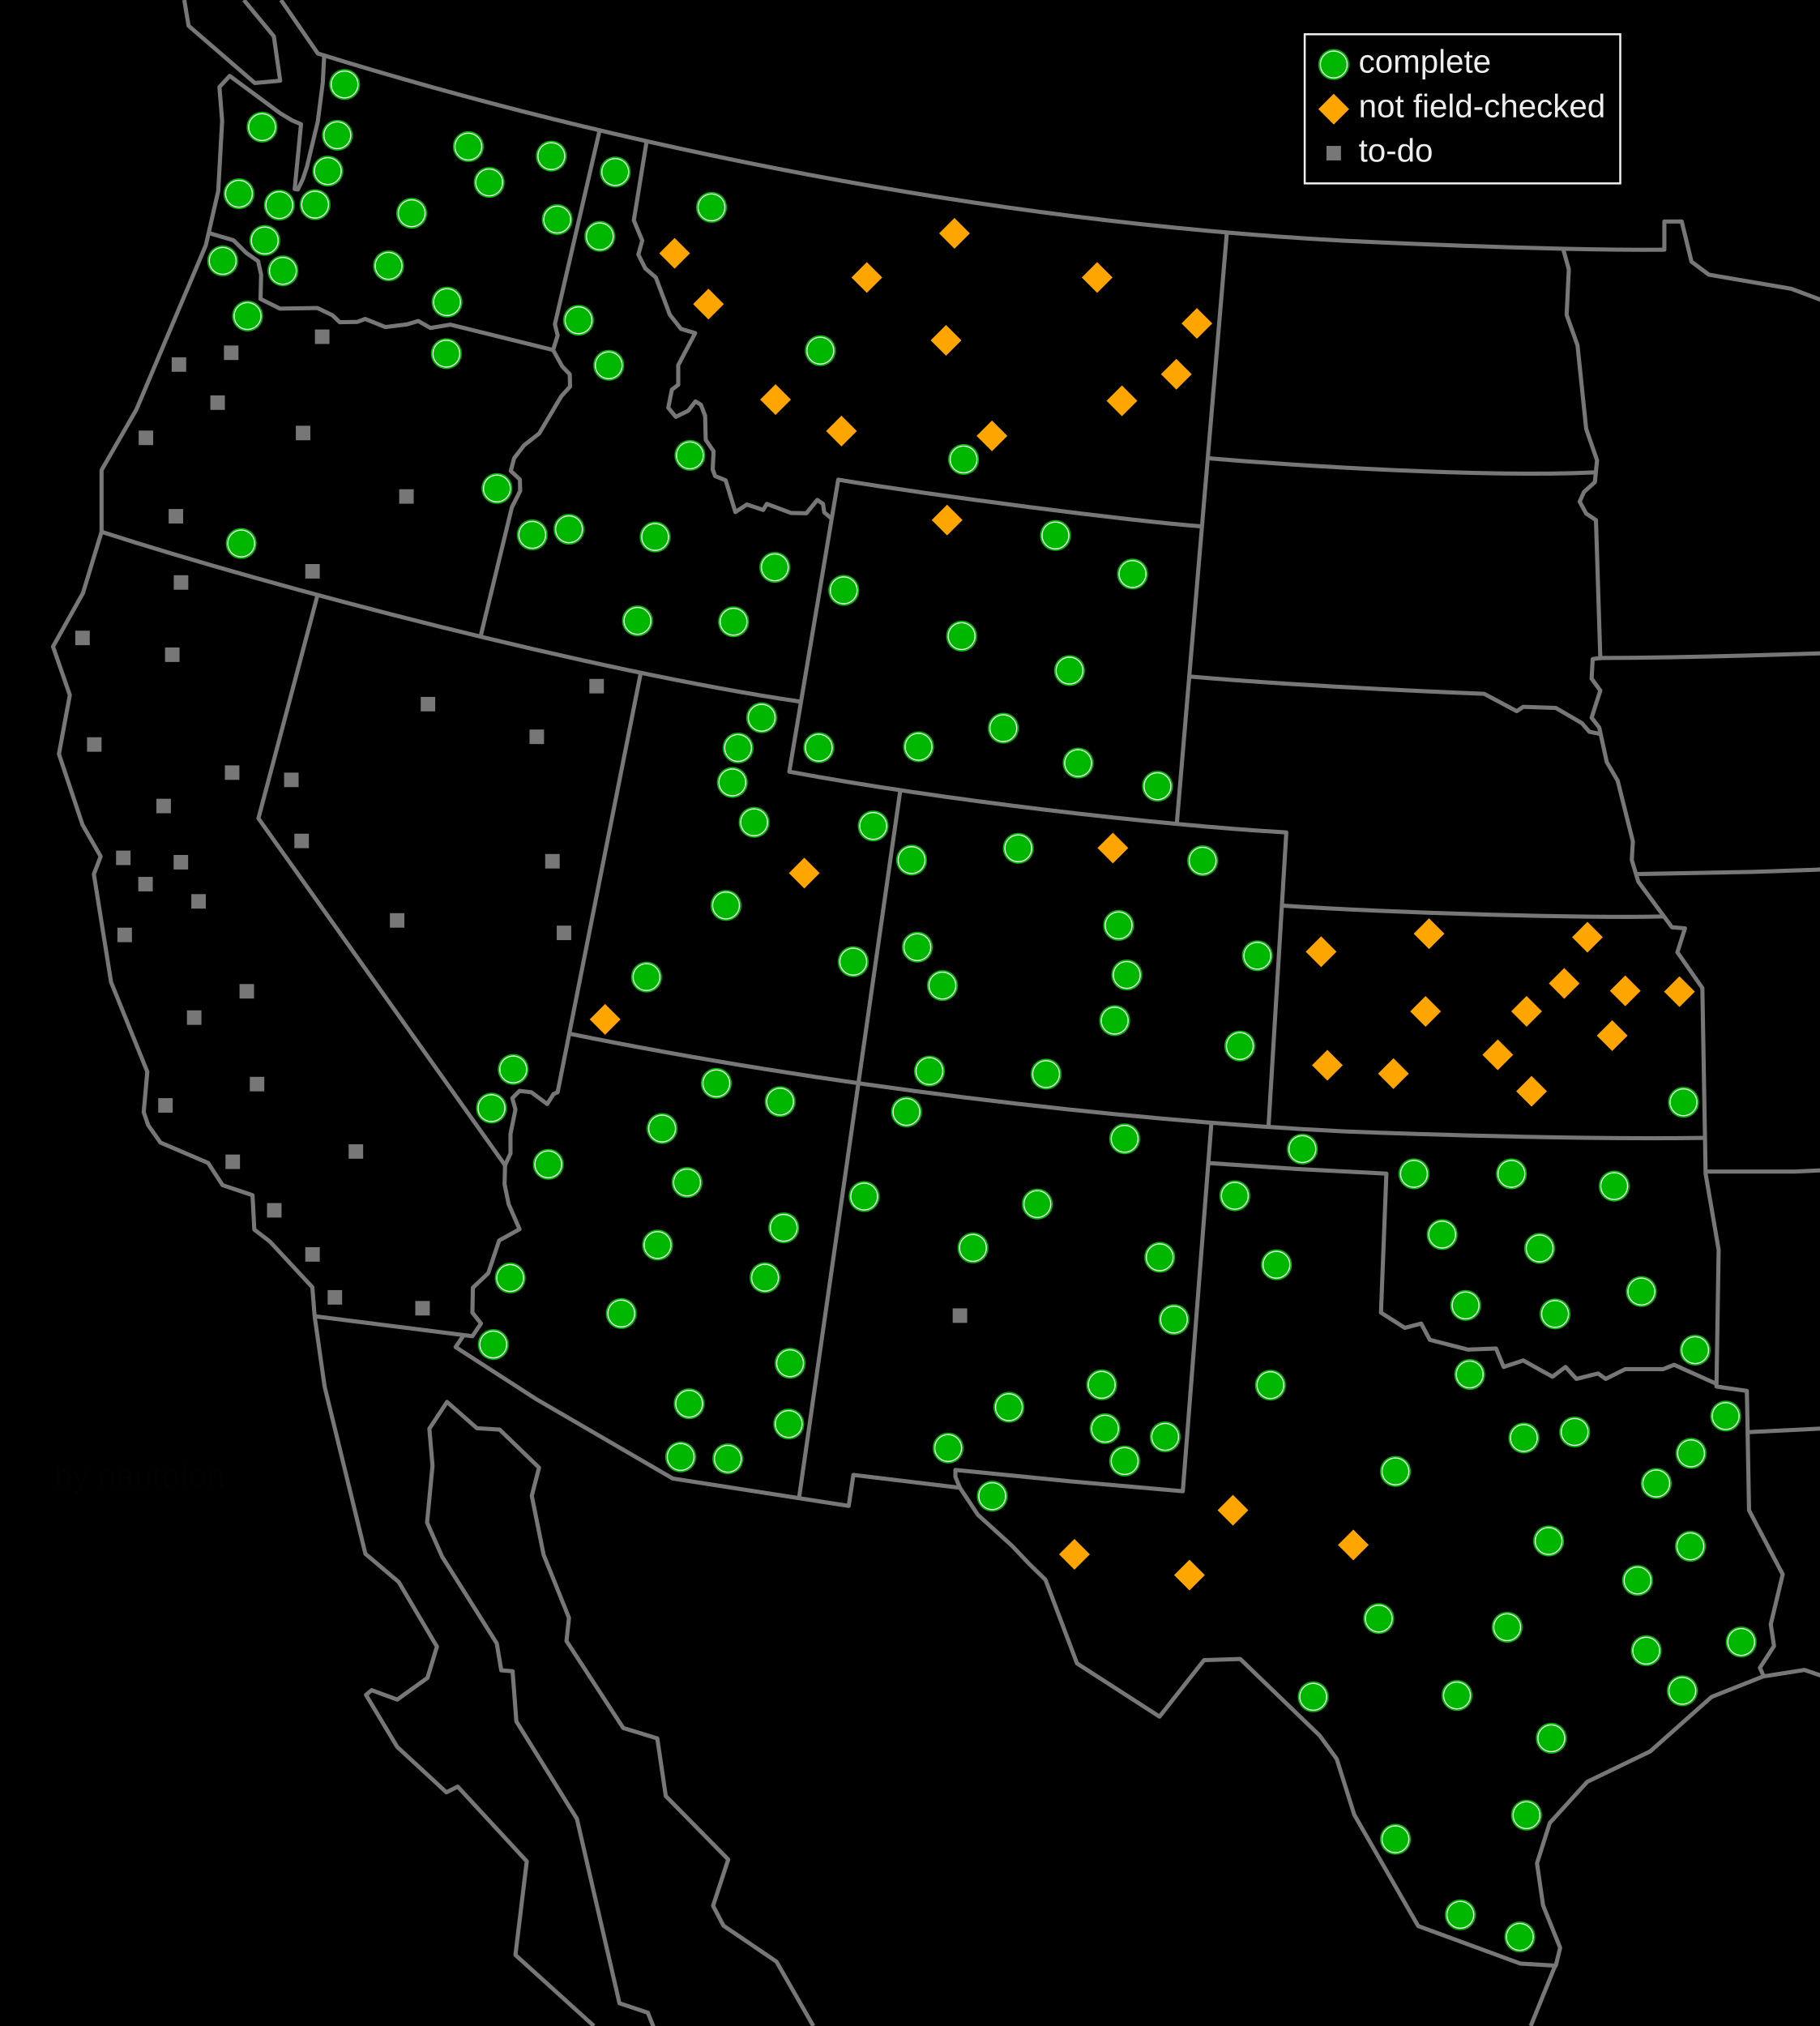
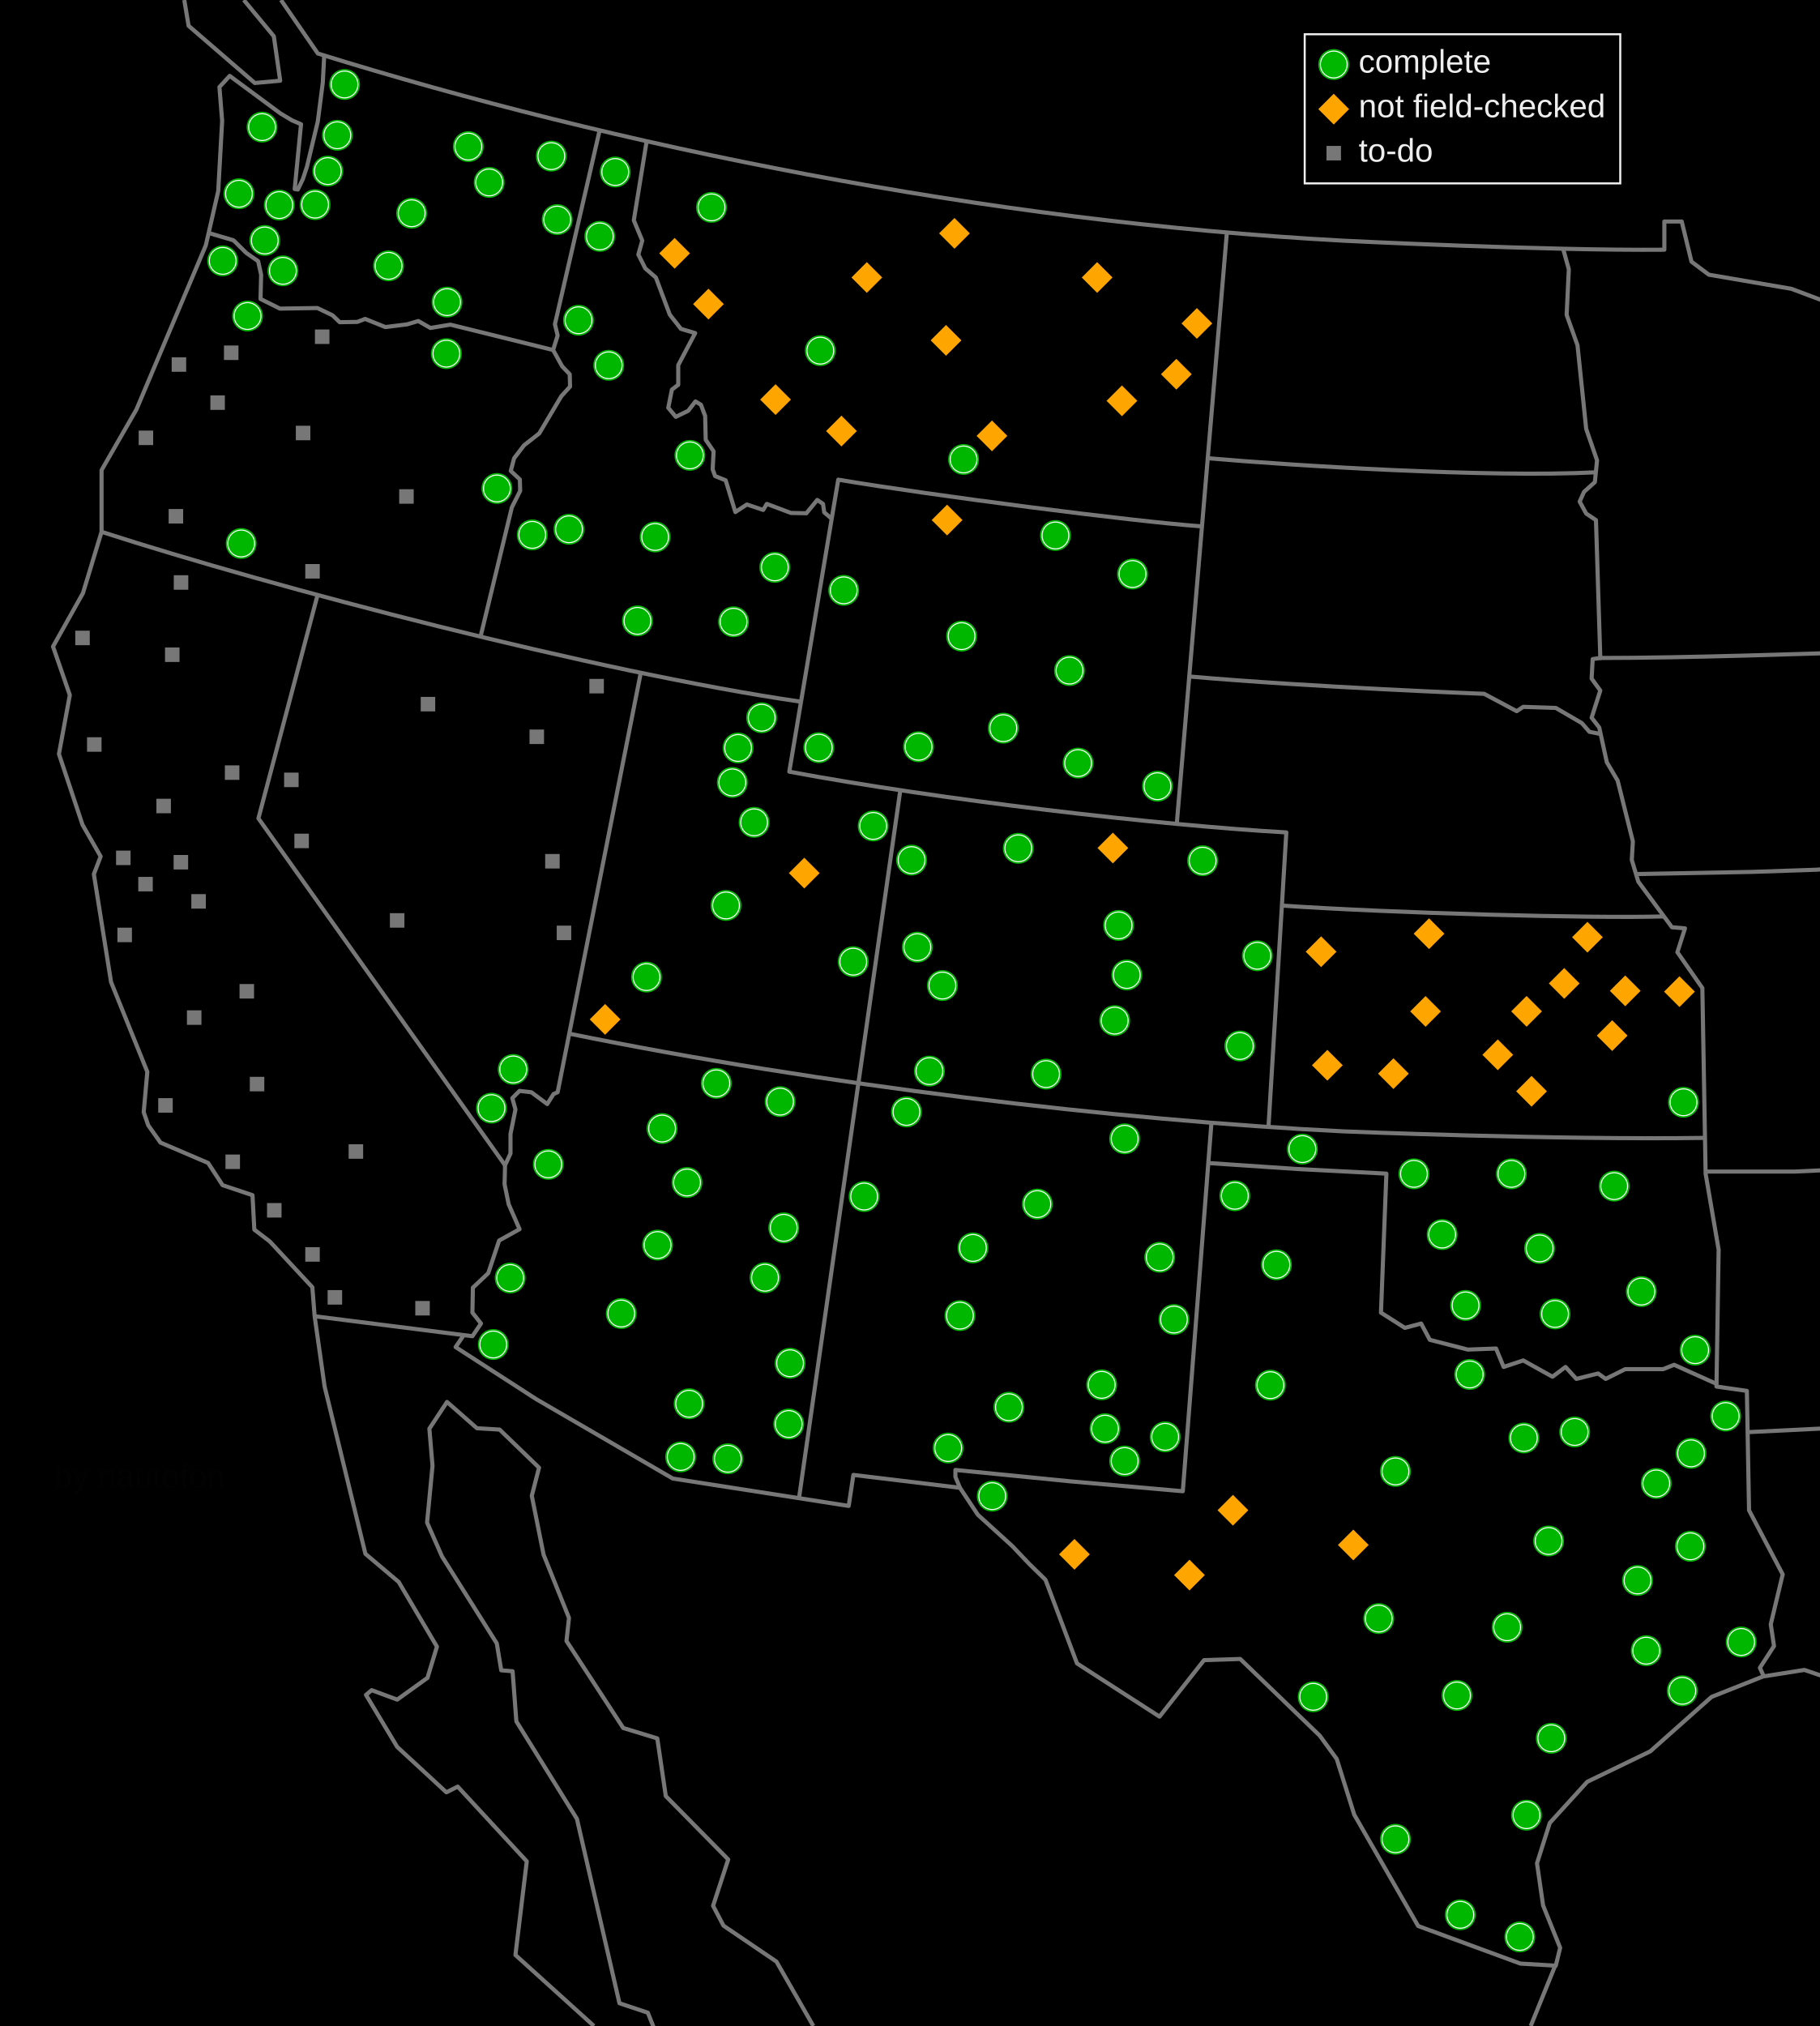
<svg xmlns="http://www.w3.org/2000/svg" xmlns:xlink="http://www.w3.org/1999/xlink" version="1.1" x="0px" y="0px" width="501.68px" height="558.55px" viewBox="0 0 501.68 558.55" xml:space="preserve">
  <symbol id="all" viewBox="-4.25 -4.25 8.5 8.5">
    <path style="fill:#00B700;" d="M4.25,0c0-2.35-1.9-4.25-4.25-4.25c-2.35,0-4.25,1.9-4.25,4.25S-2.35,4.25,0,4.25C2.35,4.25,4.25,2.35,4.25,0z" />
    <path style="fill:none;stroke:#FFFFFF;stroke-width:0.283;stroke-miterlimit:10;" d="M3.69,0c0-2.04-1.65-3.69-3.69-3.69S-3.68-2.04-3.68,0S-2.04,3.69,0,3.69S3.69,2.04,3.69,0z" />
  </symbol>
  <symbol id="cleanup" viewBox="-4.25 -4.25 8.5 8.5">
    <rect x="-3" y="-3" width="6" height="6" transform="rotate(45)" style="fill:orange" />
  </symbol>
  <symbol id="open" viewBox="-4.25 -4.25 8.5 8.5">
    <rect x="-2" y="-2" width="4" height="4" style="fill:#777" />
  </symbol>
  <symbol id="TODO" viewBox="-4.25 -4.25 8.5 8.5">
    <rect x="-2" y="-2" width="4" height="4" style="fill:red" />
  </symbol>
  <g id="map">
    <rect width="597.74" height="558.55" />
    <text id="made_by_nautofon" transform="matrix(1 0 0 1 15.00 410.00)" style="font-family:'ArialMT','Arial',sans-serif;fill:#020202;font-size:9px;">by nautofon</text>
    <path style="fill:none;stroke:#777777;stroke-width:1.134;stroke-linejoin:round;stroke-miterlimit:10;" d="M77.47,0l10.16,14.75c81.55,25.39,184,46.31,282.83,51.61 0 0 55.799 2.787 88.427 2.487v-7.783h4.789l2.694 11.076 4.789 3.592 22.75 3.891 14.368 5.388 10.178-2.993 17.362 4.49-13.47 7.184-18.858 18.559 0.299 2.395" />
    <line style="fill:none;stroke:#777777;stroke-width:1.134;stroke-linejoin:round;stroke-miterlimit:10;" x1="338.27" y1="64.1" x2="324.45" y2="227.16" />
    <polyline style="fill:none;stroke:#777777;stroke-width:1.134;stroke-linejoin:round;stroke-miterlimit:10;" points="87.56,164.04 71.25,225.62 139.25,321.25" />
    <polyline style="fill:none;stroke:#777777;stroke-width:1.134;stroke-linejoin:round;stroke-miterlimit:10;" points="176.67,185.49 153.75,301.12 152.62,301.62 150.88,304.38 146.5,301.12 143.25,300.75 141.25,302.75 142.12,305.88 140.75,312.62 140.75,318 139.25,321.25 139.12,326.5 140.25,332 143.25,338.88 137.62,342 134.62,351 130.38,355 130.25,361.88 132.62,364.88 130.25,368.38 86.75,362.88" />
    <polyline style="fill:none;stroke:#777777;stroke-width:1.134;stroke-linejoin:round;stroke-miterlimit:10;" points="50.81,0 52,7.12 70.25,22.88 77.25,22.25 75.5,10 67.22,0" />
    <path style="fill:none;stroke:#777777;stroke-width:1.134;stroke-linejoin:round;stroke-miterlimit:10;" d="m89.39 15.3-0.39 7.45-1.38 10.75-3 12.5-1.12 3.38-1.38 2.87-0.87-0.13 1.75-17.87-2.5-1.08-3.21-1.92-13.96-10.33-2.83 3.08 0.75 9.33-1.08 19.34-3.42 14.95-19.13 45.26-9.62 16.74v17l-5.12 16.88-8.26 14.75 4.63 13.37-3 16.26 6.5 19.5 5 8.74-1.87 4.88 4.74 29.75 10 24.75-1 11.12 1.26 3.63 3.37 4.75 13.13 5.62 4 6.13 8.24 2.75 0.5 9.5 4.26 3.25 11.74 12.63 0.63 8 2.75 19.37 11.25 46.13 9.177 7.754 10.54 17.833-2.607 8.605-8.344 5.997-7.04-2.607-1.565 1.304 8.605 14.341 13.559 12.516 3.129-1.565 19.035 20.599-3.129 25.814 21.642 19.574" />
    <path style="fill:none;stroke:#777777;stroke-width:1.134;stroke-linejoin:round;stroke-miterlimit:10;" d="m180.18 558.79-1.565-3.911-7.822-2.607-11.734-50.846-16.688-26.857-1.043-13.82-3.129-0.261-1.228-7.413-15.09-23.953-4.13-9.37 1.5-15.63-0.87-10.24 4.87-7.38 8.25 7.25 6.25 0.37 10.87 10.5-2 7.76 3.26 16.24 6.997 17.413-0.687 6.37 15.645 23.989 9.387 2.868 2.347 15.906 17.21 17.47-4.172 12.777 2.868 5.476 14.602 9.909 10.169 17.749" />
    <path style="fill:none;stroke:#777777;stroke-width:1.134;stroke-linejoin:round;stroke-miterlimit:10;" d="m127.87 368.07-2.25 3.31 22.26 14.37 37.62 21.87 48.5 7.55 1.29-8.55 29.38 3.55 4.95 7.45 9.5 8.63 4.68 4.93 4.464 4.358 8.681 23.049 22.75 14.668 12.273-15.566 9.989-0.323 21.93 21.149 4.666 6.405 4.83 15.362 17.624 30.7 28.183 10.36 9.765 0.577 1.202-4.926-4.701-11.674-1.683-11.626 3.523-11.123 10.338-11.353 17.362-8.382 16.902-15.012 14.229-5.642 11.375-1.796 13.171 4.49 14.967-3.592 14.368 10.477 12.872-0.299 6.585-4.191 6.885 2.395 2.694-2.993-3.891-3.592-0.299-8.082-2.993-5.388 6.885-4.191 13.47-2.395 15.53 0.898" />
    <line style="fill:none;stroke:#777777;stroke-width:1.134;stroke-linejoin:round;stroke-miterlimit:10;" x1="248.23" y1="217.87" x2="220.3" y2="413.04" />
    <path style="fill:none;stroke:#777777;stroke-width:1.134;stroke-linejoin:round;stroke-miterlimit:10;" d="M28,146.62c47.23,15.27,136.03,38.56,192.86,46.85" />
    <path style="fill:none;stroke:#777777;stroke-width:1.134;stroke-linejoin:round;stroke-miterlimit:10;" d="M156.95 284.97c69.54 14.18 151.01 23.87 213.51 26.94 0 0 58.194 2.396 99.503 1.797" />
    <path style="fill:none;stroke:#777777;stroke-width:1.134;stroke-linejoin:round;stroke-miterlimit:10;" d="M331.36,145.12c-18.79-1.34-74.68-8.56-100.24-12.88l-13.5,80.5c41,7.71,102.37,14.82,137.04,16.75l-4.92,81.2" />
    <polyline style="fill:none;stroke:#777777;stroke-width:1.134;stroke-linejoin:round;stroke-miterlimit:10;" points="334.01,309.54 326.12,411.12 295.42,408.42 263.42,405.25 263.42,407.17 264.67,410.17" />
    <path style="fill:none;stroke:#777777;stroke-width:1.134;stroke-linejoin:round;stroke-miterlimit:10;" d="m333.16 320.64 24.461 1.643 24.63 1.276-1.497 38.332 6.585 4.191 4.49-1.197 2.395 4.49 10.477 2.694 7.783-0.299 2.095 5.089 5.388-1.796 8.082 4.49 3.592-2.694 2.993 3.293 5.987-1.497 2.095 1.497 5.388-2.694h10.477l2.993-1.197 11.974 5.388" />
    <path style="fill:none;stroke:#777777;stroke-width:1.134;stroke-linejoin:round;stroke-miterlimit:10;" d="m353.22 249.65c31.131 2.095 85.611 3.592 105.67 2.993" />
    <path style="fill:none;stroke:#777777;stroke-width:1.134;stroke-linejoin:round;stroke-miterlimit:10;" d="m327.78 186.49c34.125 2.993 81.42 4.789 81.42 4.789l8.98 4.789 1.796-1.197 8.98 0.299 7.184 4.191 2.095 2.395 2.993 0.599" />
    <path style="fill:none;stroke:#777777;stroke-width:1.134;stroke-linejoin:round;stroke-miterlimit:10;" d="m332.87 126.32c24.246 2.095 77.529 5.388 107.16 3.891" />
    <polyline style="fill:none;stroke:#777777;stroke-width:1.134;stroke-linejoin:round;stroke-miterlimit:10;" points="165.33,35.93 153,89.38 153.75,92.5 152.5,96.5 155,101 157.08,103.17 157.17,106.58 154.75,109.25 148.67,119.5 144.5,122.75 141.75,126.33 140.83,129.83 143.33,132.17 143.42,135.33 141.12,139.88 132.49,175.53" />
    <polyline style="fill:none;stroke:#777777;stroke-width:1.134;stroke-linejoin:round;stroke-miterlimit:10;" points="178.29,38.93 174.75,60.75 177.08,66.33 176,70.17 177.92,74 180.83,76.5 184.67,86.75 187.75,90.67 191.67,91.83 187,100.67 187,106.08 185.25,107.42 184.25,112.42 186.33,114.92 189.75,113.25 191.75,110.67 193.25,111.58 194.42,114.67 194.58,121.25 196.75,124.42 196.5,129.42 197.17,131.25 200.08,132.42 202.75,141.17 205.92,139.08 210.42,140.58 211.42,138.92 218.08,141.42 222.33,141.5 225.33,137.83 226.92,138.92 227.25,141.25 229.32,143.01" />
    <polyline style="fill:none;stroke:#777777;stroke-width:1.134;stroke-linejoin:round;stroke-miterlimit:10;" points="57.53,64.23 64.38,66.25 67.92,69.75 71.17,72 72,75.75 71.83,82.42 77.17,85.08 87.5,84.92 91.67,86.92 93.67,88.83 98.5,88.75 100.67,87.92 106.25,90.17 112.25,89.42 115.33,88.5 118.67,90.42 124.17,89.5 152.5,96.5" />
    <path style="fill:none;stroke:#777777;stroke-width:1.134;stroke-linejoin:round;stroke-miterlimit:10;" d="m431.05 68.847 1.497 5.388-0.599 12.572 2.993 8.382 2.395 23.049 2.993 8.681-0.599 5.987-2.993 2.694-1.197 2.694 1.796 3.293 2.694 1.796 1.197 38.016-2.095 0.299-0.299 5.388 2.395 3.293-2.395 7.484 2.095 2.694 2.095 9.579 2.993 5.089 4.191 16.763-0.299 5.089 1.796 5.987 9.28 12.572 3.592 0.299-2.095 6.585 6.885 9.878 0.898 51.187 3.592 20.954-0.599 37.717 8.382 1.197 0.599 32.927 9.28 17.661-3.293 13.77 0.898 5.987-3.891 5.987 1.197 2.694" />
    <path style="fill:none;stroke:#777777;stroke-width:1.134;stroke-linejoin:round;stroke-miterlimit:10;" d="m440.93 181.4c24.246 0 58.371-1.197 76.93-1.796" />
    <path style="fill:none;stroke:#777777;stroke-width:1.134;stroke-linejoin:round;stroke-miterlimit:10;" d="m451.1 240.97 32.029-0.599 17.661-0.599 12.273-0.898 5.089 4.789" />
    <path style="fill:none;stroke:#777777;stroke-width:1.134;stroke-linejoin:round;stroke-miterlimit:10;" d="m470.56 322.99h24.246l32.329-1.497 17.062 0.299 1.796 2.694-4.789 5.987 10.776-0.299" />
    <path style="fill:none;stroke:#777777;stroke-width:1.134;stroke-linejoin:round;stroke-miterlimit:10;" d="m481.94 394.83 48.792-2.395" />
    <path style="fill:none;stroke:#777777;stroke-width:1.134;stroke-linejoin:round;stroke-miterlimit:10;" d="m428.87 541.7-6.822 16.841" />
  </g>
  <g id="legend" transform="translate(55)">
    <rect x="304.73" y="9.44" style="stroke:#EEEEEE;stroke-width:0.567;stroke-miterlimit:10;" width="87" height="41.12" />
    <text transform="matrix(1 0 0 1 319.5923 44.5608)" style="fill:#EEEEEE; font-family:'ArialMT','Arial',sans-serif; font-size:9px;">to-do</text>
    <use xlink:href="#open" width="8.5" height="8.5" id="legend-unkown_1_" x="-4.25" y="-4.25" transform="matrix(1 0 0 -1 312.729 42.2266)" style="overflow:visible;" />
    <text transform="matrix(1 0 0 1 319.5923 32.3207)" style="fill:#EEEEEE; font-family:'ArialMT','Arial',sans-serif; font-size:9px;">not field-checked</text>
    <use xlink:href="#cleanup" width="8.5" height="8.5" id="legend-some_1_" x="-4.25" y="-4.25" transform="matrix(1 0 0 -1 312.729 30.0874)" style="overflow:visible;" />
    <text transform="matrix(1 0 0 1 319.5933 20.0199)" style="fill:#EEEEEE; font-family:'ArialMT','Arial',sans-serif; font-size:9px;">complete</text>
    <use xlink:href="#all" width="8.5" height="8.5" id="legend-all_1_" x="-4.25" y="-4.25" transform="matrix(1 0 0 -1 312.729 17.7852)" style="overflow:visible;" />
  </g>
  <g id="data">
    <g id="AZ">
      <use xlink:href="#all" width="8.5" height="8.5" id="camp_verde" x="-4.25" y="-4.25" transform="matrix(1 0 0 -1 181.292 343.25)" style="overflow:visible;" />
      <use xlink:href="#all" width="8.5" height="8.5" id="clifton" x="-4.25" y="-4.25" transform="matrix(1 0 0 -1 217.8335 375.834)" style="overflow:visible;" />
      <use xlink:href="#all" width="8.5" height="8.5" id="ehrenberg" x="-4.25" y="-4.25" transform="matrix(1 0 0 -1 140.6665 352.334)" style="overflow:visible;" />
      <use xlink:href="#all" width="8.5" height="8.5" id="flagstaff" x="-4.25" y="-4.25" transform="matrix(1 0 0 -1 189.417 326)" style="overflow:visible;" />
      <use xlink:href="#all" width="8.5" height="8.5" id="g_canyon_vlg" x="-4.25" y="-4.25" transform="matrix(1 0 0 -1 182.542 311.125)" style="overflow:visible;" />
      <use xlink:href="#all" width="8.5" height="8.5" id="holbrook" x="-4.25" y="-4.25" transform="matrix(1 0 0 -1 216.084 338.5)" style="overflow:visible;" />
      <use xlink:href="#all" width="8.5" height="8.5" id="kayenta" x="-4.25" y="-4.25" transform="matrix(1 0 0 -1 215.0835 303.708)" style="overflow:visible;" />
      <use xlink:href="#all" width="8.5" height="8.5" id="kingman" x="-4.25" y="-4.25" transform="matrix(1 0 0 -1 151.167 321)" style="overflow:visible;" />
      <use xlink:href="#all" width="8.5" height="8.5" id="nogales" x="-4.25" y="-4.25" transform="matrix(1 0 0 -1 187.6665 401.667)" style="overflow:visible;" />
      <use xlink:href="#all" width="8.5" height="8.5" id="page" x="-4.25" y="-4.25" transform="matrix(1 0 0 -1 197.5005 298.667)" style="overflow:visible;" />
      <use xlink:href="#all" width="8.5" height="8.5" id="phoenix" x="-4.25" y="-4.25" transform="matrix(1 0 0 -1 171.292 362.125)" style="overflow:visible;" />
      <use xlink:href="#all" width="8.5" height="8.5" id="san_simon" x="-4.25" y="-4.25" transform="matrix(1 0 0 -1 217.4585 392.583)" style="overflow:visible;" />
      <use xlink:href="#all" width="8.5" height="8.5" id="show_low" x="-4.25" y="-4.25" transform="matrix(1 0 0 -1 210.917 352.25)" style="overflow:visible;" />
      <use xlink:href="#all" width="8.5" height="8.5" id="sierra_vista" x="-4.25" y="-4.25" transform="matrix(1 0 0 -1 200.6665 402.167)" style="overflow:visible;" />
      <use xlink:href="#all" width="8.5" height="8.5" id="tucson" x="-4.25" y="-4.25" transform="matrix(1 0 0 -1 190 387)" style="overflow:visible;" />
      <use xlink:href="#all" width="8.5" height="8.5" id="yuma" x="-4.25" y="-4.25" transform="matrix(1 0 0 -1 136 370.667)" style="overflow:visible;" />
    </g>
    <g id="CA">
      <use xlink:href="#open" width="8.5" height="8.5" id="bakersfield" x="-4.25" y="-4.25" transform="matrix(1 0 0 -1 70.875 298.874)" style="overflow:visible;" />
      <use xlink:href="#open" width="8.5" height="8.5" id="barstow" x="-4.25" y="-4.25" transform="matrix(1 0 0 -1 98.125 317.458)" style="overflow:visible;" />
      <use xlink:href="#open" width="8.5" height="8.5" id="carlsbad" x="-4.25" y="-4.25" transform="matrix(1 0 0 -1 86.1655 345.834)" style="overflow:visible;" />
      <use xlink:href="#open" width="8.5" height="8.5" id="el_centro" x="-4.25" y="-4.25" transform="matrix(1 0 0 -1 116.499 360.668)" style="overflow:visible;" />
      <use xlink:href="#open" width="8.5" height="8.5" id="eureka" x="-4.25" y="-4.25" transform="matrix(1 0 0 -1 22.7495 175.875)" style="overflow:visible;" />
      <use xlink:href="#open" width="8.5" height="8.5" id="fresno" x="-4.25" y="-4.25" transform="matrix(1 0 0 -1 68.042 273.2905)" style="overflow:visible;" />
      <use xlink:href="#open" width="8.5" height="8.5" id="hilt" x="-4.25" y="-4.25" transform="matrix(1 0 0 -1 49.9165 160.5835)" style="overflow:visible;" />
      <use xlink:href="#open" width="8.5" height="8.5" id="huron" x="-4.25" y="-4.25" transform="matrix(1 0 0 -1 53.542 280.5405)" style="overflow:visible;" />
      <use xlink:href="#open" width="8.5" height="8.5" id="los_angeles" x="-4.25" y="-4.25" transform="matrix(1 0 0 -1 75.6235 333.668)" style="overflow:visible;" />
      <use xlink:href="#open" width="8.5" height="8.5" id="oakdale" x="-4.25" y="-4.25" transform="matrix(1 0 0 -1 54.7495 248.5)" style="overflow:visible;" />
      <use xlink:href="#open" width="8.5" height="8.5" id="oakland" x="-4.25" y="-4.25" transform="matrix(1 0 0 -1 40.1245 243.75)" style="overflow:visible;" />
      <use xlink:href="#open" width="8.5" height="8.5" id="oxnard" x="-4.25" y="-4.25" transform="matrix(1 0 0 -1 64.1675 320.292)" style="overflow:visible;" />
      <use xlink:href="#open" width="8.5" height="8.5" id="redding" x="-4.25" y="-4.25" transform="matrix(1 0 0 -1 47.4995 180.5)" style="overflow:visible;" />
      <use xlink:href="#open" width="8.5" height="8.5" id="sacramento" x="-4.25" y="-4.25" transform="matrix(1 0 0 -1 45.124 222.2095)" style="overflow:visible;" />
      <use xlink:href="#open" width="8.5" height="8.5" id="san_diego" x="-4.25" y="-4.25" transform="matrix(1 0 0 -1 92.3325 357.668)" style="overflow:visible;" />
      <use xlink:href="#open" width="8.5" height="8.5" id="san_francisc" x="-4.25" y="-4.25" transform="matrix(1 0 0 -1 33.9995 236.5)" style="overflow:visible;" />
      <use xlink:href="#open" width="8.5" height="8.5" id="santa_cruz" x="-4.25" y="-4.25" transform="matrix(1 0 0 -1 34.3745 257.75)" style="overflow:visible;" />
      <use xlink:href="#open" width="8.5" height="8.5" id="santa_maria" x="-4.25" y="-4.25" transform="matrix(1 0 0 -1 45.6245 304.75)" style="overflow:visible;" />
      <use xlink:href="#open" width="8.5" height="8.5" id="stockton" x="-4.25" y="-4.25" transform="matrix(1 0 0 -1 49.874 237.7095)" style="overflow:visible;" />
      <use xlink:href="#open" width="8.5" height="8.5" id="truckee" x="-4.25" y="-4.25" transform="matrix(1 0 0 -1 63.9995 213)" style="overflow:visible;" />
      <use xlink:href="#open" width="8.5" height="8.5" id="ukiah" x="-4.25" y="-4.25" transform="matrix(1 0 0 -1 25.9995 205.25)" style="overflow:visible;" />
    </g>
    <g id="CO">
      <use xlink:href="#all" width="8.5" height="8.5" id="alamosa" x="-4.25" y="-4.25" transform="matrix(1 0 0 -1 288.4165 296.1221)" style="overflow:visible;" />
      <use xlink:href="#all" width="8.5" height="8.5" id="burlington" x="-4.25" y="-4.25" transform="matrix(1 0 0 -1 346.667 263.4971)" style="overflow:visible;" />
      <use xlink:href="#all" width="8.5" height="8.5" id="colorado_spr" x="-4.25" y="-4.25" transform="matrix(1 0 0 -1 310.6665 268.7886)" style="overflow:visible;" />
      <use xlink:href="#all" width="8.5" height="8.5" id="denver" x="-4.25" y="-4.25" transform="matrix(1 0 0 -1 308.4165 255.1221)" style="overflow:visible;" />
      <use xlink:href="#all" width="8.5" height="8.5" id="durango" x="-4.25" y="-4.25" transform="matrix(1 0 0 -1 256.25 295.2886)" style="overflow:visible;" />
      <use xlink:href="#cleanup" width="8.5" height="8.5" id="fort_collins" x="-4.25" y="-4.25" transform="matrix(1 0 0 -1 306.833 233.7886)" style="overflow:visible;" />
      <use xlink:href="#all" width="8.5" height="8.5" id="grand_juncti" x="-4.25" y="-4.25" transform="matrix(1 0 0 -1 252.916 261.1221)" style="overflow:visible;" />
      <use xlink:href="#all" width="8.5" height="8.5" id="lamar" x="-4.25" y="-4.25" transform="matrix(1 0 0 -1 341.833 288.3721)" style="overflow:visible;" />
      <use xlink:href="#all" width="8.5" height="8.5" id="montrose" x="-4.25" y="-4.25" transform="matrix(1 0 0 -1 259.833 271.7051)" style="overflow:visible;" />
      <use xlink:href="#all" width="8.5" height="8.5" id="pueblo" x="-4.25" y="-4.25" transform="matrix(1 0 0 -1 307.333 281.3721)" style="overflow:visible;" />
      <use xlink:href="#all" width="8.5" height="8.5" id="rangely" x="-4.25" y="-4.25" transform="matrix(1 0 0 -1 251.333 237.1221)" style="overflow:visible;" />
      <use xlink:href="#all" width="8.5" height="8.5" id="steamboat_sp" x="-4.25" y="-4.25" transform="matrix(1 0 0 -1 280.7495 233.8721)" style="overflow:visible;" />
      <use xlink:href="#all" width="8.5" height="8.5" id="sterling" x="-4.25" y="-4.25" transform="matrix(1 0 0 -1 331.583 237.2886)" style="overflow:visible;" />
    </g>
    <g id="ID">
      <use xlink:href="#all" width="8.5" height="8.5" id="boise" x="-4.25" y="-4.25" transform="matrix(1 0 0 -1 156.8745 145.9141)" style="overflow:visible;" />
      <use xlink:href="#all" width="8.5" height="8.5" id="coeur_dalene" x="-4.25" y="-4.25" transform="matrix(1 0 0 -1 165.3745 65.1641)" style="overflow:visible;" />
      <use xlink:href="#all" width="8.5" height="8.5" id="grangeville" x="-4.25" y="-4.25" transform="matrix(1 0 0 -1 167.833 100.7056)" style="overflow:visible;" />
      <use xlink:href="#all" width="8.5" height="8.5" id="idaho_falls" x="-4.25" y="-4.25" transform="matrix(1 0 0 -1 213.6245 156.4141)" style="overflow:visible;" />
      <use xlink:href="#all" width="8.5" height="8.5" id="ketchum" x="-4.25" y="-4.25" transform="matrix(1 0 0 -1 180.6245 148.0391)" style="overflow:visible;" />
      <use xlink:href="#all" width="8.5" height="8.5" id="lewiston" x="-4.25" y="-4.25" transform="matrix(1 0 0 -1 159.4995 88.2891)" style="overflow:visible;" />
      <use xlink:href="#all" width="8.5" height="8.5" id="nampa" x="-4.25" y="-4.25" transform="matrix(1 0 0 -1 146.7495 147.4556)" style="overflow:visible;" />
      <use xlink:href="#all" width="8.5" height="8.5" id="pocatello" x="-4.25" y="-4.25" transform="matrix(1 0 0 -1 202.2495 171.4141)" style="overflow:visible;" />
      <use xlink:href="#all" width="8.5" height="8.5" id="salmon" x="-4.25" y="-4.25" transform="matrix(1 0 0 -1 190.2075 125.5391)" style="overflow:visible;" />
      <use xlink:href="#all" width="8.5" height="8.5" id="sandpoint" x="-4.25" y="-4.25" transform="matrix(1 0 0 -1 169.6245 47.4141)" style="overflow:visible;" />
      <use xlink:href="#all" width="8.5" height="8.5" id="twin_falls" x="-4.25" y="-4.25" transform="matrix(1 0 0 -1 175.7495 171.1641)" style="overflow:visible;" />
    </g>
    <g id="KS">
      <use xlink:href="#cleanup" width="8.5" height="8.5" id="colby" transform="translate(360 258.13)" />
      <use xlink:href="#cleanup" width="8.5" height="8.5" id="dodge_city" transform="translate(379.94 291.74)" />
      <use xlink:href="#cleanup" width="8.5" height="8.5" id="emporia" transform="translate(440.25 281.26)" />
      <use xlink:href="#cleanup" width="8.5" height="8.5" id="garden_city" transform="translate(361.72 289.43)" />
      <use xlink:href="#cleanup" width="8.5" height="8.5" id="hays" transform="translate(388.8 274.59)" />
      <use xlink:href="#cleanup" width="8.5" height="8.5" id="hutchinson" transform="translate(408.71 286.55)" />
      <use xlink:href="#cleanup" width="8.5" height="8.5" id="junction_cit" transform="translate(427.03 266.87)" />
      <use xlink:href="#cleanup" width="8.5" height="8.5" id="kansas_city" transform="translate(458.8 269.14)" />
      <use xlink:href="#cleanup" width="8.5" height="8.5" id="marysville" transform="translate(433.43 254.13)" />
      <use xlink:href="#cleanup" width="8.5" height="8.5" id="phillipsburg" transform="translate(389.76 253.16)" />
      <use xlink:href="#all" width="8.5" height="8.5" id="pittsburg" transform="translate(459.91 299.64)" />
      <use xlink:href="#cleanup" width="8.5" height="8.5" id="salina_ks" transform="translate(416.65 274.57)" />
      <use xlink:href="#cleanup" width="8.5" height="8.5" id="topeka" transform="translate(443.85 268.92)" />
      <use xlink:href="#cleanup" width="8.5" height="8.5" id="wichita" transform="translate(418.02 296.61)" />
    </g>
    <g id="MT">
      <use xlink:href="#cleanup" width="8.5" height="8.5" id="billings" x="-4.25" y="-4.25" transform="matrix(1 0 0 -1 273.4985 120.168)" style="overflow:visible;" />
      <use xlink:href="#cleanup" width="8.5" height="8.5" id="bozeman" x="-4.25" y="-4.25" transform="matrix(1 0 0 -1 231.998 118.8345)" style="overflow:visible;" />
      <use xlink:href="#cleanup" width="8.5" height="8.5" id="butte" x="-4.25" y="-4.25" transform="matrix(1 0 0 -1 213.8315 110.168)" style="overflow:visible;" />
      <use xlink:href="#cleanup" width="8.5" height="8.5" id="glasgow_mt" x="-4.25" y="-4.25" transform="matrix(1 0 0 -1 302.4985 76.501)" style="overflow:visible;" />
      <use xlink:href="#cleanup" width="8.5" height="8.5" id="glendive" x="-4.25" y="-4.25" transform="matrix(1 0 0 -1 324.332 103.168)" style="overflow:visible;" />
      <use xlink:href="#cleanup" width="8.5" height="8.5" id="great_falls" x="-4.25" y="-4.25" transform="matrix(1 0 0 -1 238.9985 76.5015)" style="overflow:visible;" />
      <use xlink:href="#cleanup" width="8.5" height="8.5" id="havre" x="-4.25" y="-4.25" transform="matrix(1 0 0 -1 263.165 64.3345)" style="overflow:visible;" />
      <use xlink:href="#all" width="8.5" height="8.5" id="helena" x="-4.25" y="-4.25" transform="matrix(1 0 0 -1 226.1655 96.668)" style="overflow:visible;" />
      <use xlink:href="#all" width="8.5" height="8.5" id="kalispell" x="-4.25" y="-4.25" transform="matrix(1 0 0 -1 196.165 57.168)" style="overflow:visible;" />
      <use xlink:href="#all" width="8.5" height="8.5" id="laurel" x="-4.25" y="-4.25" transform="matrix(1 0 0 -1 265.665 126.6675)" style="overflow:visible;" />
      <use xlink:href="#cleanup" width="8.5" height="8.5" id="lewistown" x="-4.25" y="-4.25" transform="matrix(1 0 0 -1 260.832 93.835)" style="overflow:visible;" />
      <use xlink:href="#cleanup" width="8.5" height="8.5" id="miles_city" x="-4.25" y="-4.25" transform="matrix(1 0 0 -1 309.332 110.502)" style="overflow:visible;" />
      <use xlink:href="#cleanup" width="8.5" height="8.5" id="missoula" x="-4.25" y="-4.25" transform="matrix(1 0 0 -1 195.332 83.8345)" style="overflow:visible;" />
      <use xlink:href="#cleanup" width="8.5" height="8.5" id="sidney" x="-4.25" y="-4.25" transform="matrix(1 0 0 -1 329.998 89.1675)" style="overflow:visible;" />
      <use xlink:href="#cleanup" width="8.5" height="8.5" id="thompson_f" x="-4.25" y="-4.25" transform="matrix(1 0 0 -1 185.9985 69.8345)" style="overflow:visible;" />
    </g>
    <g id="NM">
      <use xlink:href="#all" width="8.5" height="8.5" id="alamogordo" x="-4.25" y="-4.25" transform="matrix(1 0 0 -1 278.1665 387.9561)" style="overflow:visible;" />
      <use xlink:href="#all" width="8.5" height="8.5" id="albuquerque" x="-4.25" y="-4.25" transform="matrix(1 0 0 -1 268.25 344.0381)" style="overflow:visible;" />
      <use xlink:href="#all" width="8.5" height="8.5" id="artesia" x="-4.25" y="-4.25" transform="matrix(1 0 0 -1 304.6665 393.873)" style="overflow:visible;" />
      <use xlink:href="#all" width="8.5" height="8.5" id="carlsbad_nm" x="-4.25" y="-4.25" transform="matrix(1 0 0 -1 310.0835 402.79)" style="overflow:visible;" />
      <use xlink:href="#all" width="8.5" height="8.5" id="clovis" x="-4.25" y="-4.25" transform="matrix(1 0 0 -1 323.6665 363.7891)" style="overflow:visible;" />
      <use xlink:href="#all" width="8.5" height="8.5" id="farmington" x="-4.25" y="-4.25" transform="matrix(1 0 0 -1 249.916 306.5381)" style="overflow:visible;" />
      <use xlink:href="#all" width="8.5" height="8.5" id="gallup" x="-4.25" y="-4.25" transform="matrix(1 0 0 -1 238.2495 329.8721)" style="overflow:visible;" />
      <use xlink:href="#all" width="8.5" height="8.5" id="hobbs" x="-4.25" y="-4.25" transform="matrix(1 0 0 -1 321.25 396.123)" style="overflow:visible;" />
      <use xlink:href="#all" width="8.5" height="8.5" id="las_cruces" x="-4.25" y="-4.25" transform="matrix(1 0 0 -1 261.4165 399.2061)" style="overflow:visible;" />
      <use xlink:href="#all" width="8.5" height="8.5" id="raton" x="-4.25" y="-4.25" transform="matrix(1 0 0 -1 310.083 313.9551)" style="overflow:visible;" />
      <use xlink:href="#all" width="8.5" height="8.5" id="roswell" x="-4.25" y="-4.25" transform="matrix(1 0 0 -1 303.75 381.7891)" style="overflow:visible;" />
      <use xlink:href="#all" width="8.5" height="8.5" id="santa_fe" x="-4.25" y="-4.25" transform="matrix(1 0 0 -1 285.9995 331.9551)" style="overflow:visible;" />
-       <use xlink:href="#open" width="8.5" height="8.5" id="socorro" x="-4.25" y="-4.25" transform="matrix(1 0 0 -1 264.6665 362.7051)" style="overflow:visible;" />
+       <use xlink:href="#all" width="8.5" height="8.5" id="socorro" x="-4.25" y="-4.25" transform="matrix(1 0 0 -1 264.6665 362.7051)" style="overflow:visible;" />
      <use xlink:href="#all" width="8.5" height="8.5" id="tucumcari" x="-4.25" y="-4.25" transform="matrix(1 0 0 -1 319.75 346.6221)" style="overflow:visible;" />
    </g>
    <g id="NV">
      <use xlink:href="#open" width="8.5" height="8.5" id="carson_city" x="-4.25" y="-4.25" transform="matrix(1 0 0 -1 83.165 231.833)" style="overflow:visible;" />
      <use xlink:href="#open" width="8.5" height="8.5" id="elko" x="-4.25" y="-4.25" transform="matrix(1 0 0 -1 147.9995 203.125)" style="overflow:visible;" />
      <use xlink:href="#open" width="8.5" height="8.5" id="ely" x="-4.25" y="-4.25" transform="matrix(1 0 0 -1 152.312 237.4375)" style="overflow:visible;" />
      <use xlink:href="#open" width="8.5" height="8.5" id="jackpot" x="-4.25" y="-4.25" transform="matrix(1 0 0 -1 164.4985 189.1665)" style="overflow:visible;" />
      <use xlink:href="#all" width="8.5" height="8.5" id="las_vegas" x="-4.25" y="-4.25" transform="matrix(1 0 0 -1 141.4985 294.833)" style="overflow:visible;" />
      <use xlink:href="#open" width="8.5" height="8.5" id="pioche" x="-4.25" y="-4.25" transform="matrix(1 0 0 -1 155.4995 257.1875)" style="overflow:visible;" />
      <use xlink:href="#all" width="8.5" height="8.5" id="primm" x="-4.25" y="-4.25" transform="matrix(1 0 0 -1 135.4985 305.5)" style="overflow:visible;" />
      <use xlink:href="#open" width="8.5" height="8.5" id="reno" x="-4.25" y="-4.25" transform="matrix(1 0 0 -1 80.332 215)" style="overflow:visible;" />
      <use xlink:href="#open" width="8.5" height="8.5" id="tonopah" x="-4.25" y="-4.25" transform="matrix(1 0 0 -1 109.4995 253.75)" style="overflow:visible;" />
      <use xlink:href="#open" width="8.5" height="8.5" id="winnemucca" x="-4.25" y="-4.25" transform="matrix(1 0 0 -1 117.9995 194.125)" style="overflow:visible;" />
    </g>
    <g id="OK" transform="translate(-4.25 -4.25)">
      <use xlink:href="#all" width="8.5" height="8.5" id="ardmore" transform="translate(428.75 362.24)" />
      <use xlink:href="#all" width="8.5" height="8.5" id="clinton" transform="translate(397.62 340.36)" />
      <use xlink:href="#all" width="8.5" height="8.5" id="enid" transform="translate(416.71 323.62)" />
      <use xlink:href="#all" width="8.5" height="8.5" id="guymon" transform="translate(359.08 316.79)" />
      <use xlink:href="#all" width="8.5" height="8.5" id="idabel" transform="translate(467.37 372.22)" />
      <use xlink:href="#all" width="8.5" height="8.5" id="lawton" transform="translate(404.08 359.89)" />
      <use xlink:href="#all" width="8.5" height="8.5" id="mcalester" transform="translate(452.54 356.07)" />
      <use xlink:href="#all" width="8.5" height="8.5" id="oklahoma_cit" transform="translate(424.49 344.17)" />
      <use xlink:href="#all" width="8.5" height="8.5" id="tulsa" transform="translate(445.05 327)" />
      <use xlink:href="#all" width="8.5" height="8.5" id="woodward" transform="translate(389.84 323.62)" />
    </g>
    <g id="OR">
      <use xlink:href="#all" width="8.5" height="8.5" id="astoria" x="-4.25" y="-4.25" transform="matrix(1 0 0 -1 61.3979 71.917)" style="overflow:visible;" />
      <use xlink:href="#open" width="8.5" height="8.5" id="bend" x="-4.25" y="-4.25" transform="matrix(1 0 0 -1 83.5645 119.375)" style="overflow:visible;" />
      <use xlink:href="#open" width="8.5" height="8.5" id="burns" x="-4.25" y="-4.25" transform="matrix(1 0 0 -1 112.0645 136.875)" style="overflow:visible;" />
      <use xlink:href="#open" width="8.5" height="8.5" id="coos_bay" x="-4.25" y="-4.25" transform="matrix(1 0 0 -1 40.231 120.708)" style="overflow:visible;" />
      <use xlink:href="#open" width="8.5" height="8.5" id="eugene" x="-4.25" y="-4.25" transform="matrix(1 0 0 -1 59.9995 110.9995)" style="overflow:visible;" />
      <use xlink:href="#all" width="8.5" height="8.5" id="klamath_f" x="-4.25" y="-4.25" transform="matrix(1 0 0 -1 66.4995 149.833)" style="overflow:visible;" />
      <use xlink:href="#open" width="8.5" height="8.5" id="lakeview" x="-4.25" y="-4.25" transform="matrix(1 0 0 -1 86.1665 157.5)" style="overflow:visible;" />
      <use xlink:href="#open" width="8.5" height="8.5" id="medford" x="-4.25" y="-4.25" transform="matrix(1 0 0 -1 48.4995 142.333)" style="overflow:visible;" />
      <use xlink:href="#open" width="8.5" height="8.5" id="newport" x="-4.25" y="-4.25" transform="matrix(1 0 0 -1 49.333 100.4995)" style="overflow:visible;" />
      <use xlink:href="#all" width="8.5" height="8.5" id="ontario" x="-4.25" y="-4.25" transform="matrix(1 0 0 -1 136.9995 134.6665)" style="overflow:visible;" />
      <use xlink:href="#all" width="8.5" height="8.5" id="pendleton" x="-4.25" y="-4.25" transform="matrix(1 0 0 -1 123.0645 97.5)" style="overflow:visible;" />
      <use xlink:href="#all" width="8.5" height="8.5" id="portland" x="-4.25" y="-4.25" transform="matrix(1 0 0 -1 68.2495 87.1245)" style="overflow:visible;" />
      <use xlink:href="#open" width="8.5" height="8.5" id="salem" x="-4.25" y="-4.25" transform="matrix(1 0 0 -1 63.7495 97.2495)" style="overflow:visible;" />
      <use xlink:href="#open" width="8.5" height="8.5" id="the_dalles" x="-4.25" y="-4.25" transform="matrix(1 0 0 -1 88.833 92.833)" style="overflow:visible;" />
    </g>
    <g id="TX" transform="translate(-63.713 95.304)">
      <use xlink:href="#all" width="8.5" height="8.5" id="abilene" transform="translate(444.21 306.1)" />
      <use xlink:href="#all" width="8.5" height="8.5" id="amarillo" transform="translate(411.39 249.13)" />
      <use xlink:href="#all" width="8.5" height="8.5" id="austin" transform="translate(475 349.06)" />
      <use xlink:href="#all" width="8.5" height="8.5" id="beaumont" transform="translate(539.53 353.12)" />
      <use xlink:href="#all" width="8.5" height="8.5" id="brownsville" transform="translate(478.5 434.43)" />
      <use xlink:href="#all" width="8.5" height="8.5" id="corpus_chris" transform="translate(480.34 400.87)" />
      <use xlink:href="#all" width="8.5" height="8.5" id="dalhart" transform="translate(399.92 230.11)" />
      <use xlink:href="#all" width="8.5" height="8.5" id="dallas" transform="translate(493.62 295.22)" />
      <use xlink:href="#all" width="8.5" height="8.5" id="del_rio" transform="translate(421.53 368.24)" />
      <use xlink:href="#all" width="8.5" height="8.5" id="el_paso" transform="translate(333.03 312.92)" />
      <use xlink:href="#cleanup" width="8.5" height="8.5" id="fort_stockto" transform="translate(387.42 334.68)" />
      <use xlink:href="#all" width="8.5" height="8.5" id="fort_worth" transform="translate(479.61 296.88)" />
      <use xlink:href="#all" width="8.5" height="8.5" id="galveston" transform="translate(523.3 366.58)" />
      <use xlink:href="#all" width="8.5" height="8.5" id="houston" transform="translate(513.35 355.52)" />
      <use xlink:href="#all" width="8.5" height="8.5" id="huntsville" transform="translate(510.95 336.16)" />
      <use xlink:href="#all" width="8.5" height="8.5" id="junction" transform="translate(439.6 346.67)" />
      <use xlink:href="#all" width="8.5" height="8.5" id="laredo" transform="translate(444.21 407.51)" />
      <use xlink:href="#all" width="8.5" height="8.5" id="longview_tx" transform="translate(525.7 301.12)" />
      <use xlink:href="#all" width="8.5" height="8.5" id="lubbock" transform="translate(409.73 282.32)" />
      <use xlink:href="#all" width="8.5" height="8.5" id="lufkin" transform="translate(525.52 326.75)" />
      <use xlink:href="#all" width="8.5" height="8.5" id="mcallen" transform="translate(462.09 428.34)" />
      <use xlink:href="#cleanup" width="8.5" height="8.5" id="odessa" transform="translate(399.4 316.8)" />
      <use xlink:href="#cleanup" width="8.5" height="8.5" id="san_angelo" transform="translate(432.59 326.38)" />
      <use xlink:href="#all" width="8.5" height="8.5" id="san_antonio" transform="translate(461.17 367.87)" />
      <use xlink:href="#all" width="8.5" height="8.5" id="texarkana" transform="translate(535.25 290.84)" />
      <use xlink:href="#all" width="8.5" height="8.5" id="tyler" transform="translate(516.11 309.42)" />
      <use xlink:href="#cleanup" width="8.5" height="8.5" id="van_horn" transform="translate(355.7 328.96)" />
      <use xlink:href="#all" width="8.5" height="8.5" id="victoria" transform="translate(487.17 379.67)" />
      <use xlink:href="#all" width="8.5" height="8.5" id="waco" transform="translate(486.43 325.28)" />
      <use xlink:href="#all" width="8.5" height="8.5" id="wichita_fall" transform="translate(464.67 279.37)" />
    </g>
    <g id="UT">
      <use xlink:href="#all" width="8.5" height="8.5" id="cedar_city" x="-4.25" y="-4.25" transform="matrix(1 0 0 -1 178.2495 269.3726)" style="overflow:visible;" />
      <use xlink:href="#all" width="8.5" height="8.5" id="logan" x="-4.25" y="-4.25" transform="matrix(1 0 0 -1 209.9995 197.8721)" style="overflow:visible;" />
      <use xlink:href="#all" width="8.5" height="8.5" id="moab" x="-4.25" y="-4.25" transform="matrix(1 0 0 -1 235.2495 265.1226)" style="overflow:visible;" />
      <use xlink:href="#all" width="8.5" height="8.5" id="ogden" x="-4.25" y="-4.25" transform="matrix(1 0 0 -1 203.5005 206.2056)" style="overflow:visible;" />
      <use xlink:href="#cleanup" width="8.5" height="8.5" id="price" x="-4.25" y="-4.25" transform="matrix(1 0 0 -1 221.7495 240.7056)" style="overflow:visible;" />
      <use xlink:href="#all" width="8.5" height="8.5" id="provo" x="-4.25" y="-4.25" transform="matrix(1 0 0 -1 207.9165 226.7056)" style="overflow:visible;" />
      <use xlink:href="#all" width="8.5" height="8.5" id="salina" x="-4.25" y="-4.25" transform="matrix(1 0 0 -1 200.166 249.6226)" style="overflow:visible;" />
      <use xlink:href="#all" width="8.5" height="8.5" id="salt_lake" x="-4.25" y="-4.25" transform="matrix(1 0 0 -1 201.9165 215.7061)" style="overflow:visible;" />
      <use xlink:href="#cleanup" width="8.5" height="8.5" id="st_george" x="-4.25" y="-4.25" transform="matrix(1 0 0 -1 166.833 281.0391)" style="overflow:visible;" />
      <use xlink:href="#all" width="8.5" height="8.5" id="vernal" x="-4.25" y="-4.25" transform="matrix(1 0 0 -1 240.7495 227.7056)" style="overflow:visible;" />
    </g>
    <g id="WA">
      <use xlink:href="#all" width="8.5" height="8.5" id="aberdeen_wa" x="-4.25" y="-4.25" transform="matrix(1 0 0 -1 65.8745 53.4146)" style="overflow:visible;" />
      <use xlink:href="#all" width="8.5" height="8.5" id="bellingham" x="-4.25" y="-4.25" transform="matrix(1 0 0 -1 94.9995 23.2896)" style="overflow:visible;" />
      <use xlink:href="#all" width="8.5" height="8.5" id="colville" x="-4.25" y="-4.25" transform="matrix(1 0 0 -1 151.9995 43.0396)" style="overflow:visible;" />
      <use xlink:href="#all" width="8.5" height="8.5" id="everett" x="-4.25" y="-4.25" transform="matrix(1 0 0 -1 92.9995 37.2896)" style="overflow:visible;" />
      <use xlink:href="#all" width="8.5" height="8.5" id="grand_coulee" x="-4.25" y="-4.25" transform="matrix(1 0 0 -1 134.8745 50.2896)" style="overflow:visible;" />
      <use xlink:href="#all" width="8.5" height="8.5" id="kennewick" x="-4.25" y="-4.25" transform="matrix(1 0 0 -1 123.2495 83.2896)" style="overflow:visible;" />
      <use xlink:href="#all" width="8.5" height="8.5" id="longview" x="-4.25" y="-4.25" transform="matrix(1 0 0 -1 72.9995 66.2896)" style="overflow:visible;" />
      <use xlink:href="#all" width="8.5" height="8.5" id="olympia" x="-4.25" y="-4.25" transform="matrix(1 0 0 -1 76.9995 56.5396)" style="overflow:visible;" />
      <use xlink:href="#all" width="8.5" height="8.5" id="omak" x="-4.25" y="-4.25" transform="matrix(1 0 0 -1 129.1245 40.4146)" style="overflow:visible;" />
      <use xlink:href="#all" width="8.5" height="8.5" id="port_angeles" x="-4.25" y="-4.25" transform="matrix(1 0 0 -1 72.2495 35.0396)" style="overflow:visible;" />
      <use xlink:href="#all" width="8.5" height="8.5" id="seattle" x="-4.25" y="-4.25" transform="matrix(1 0 0 -1 90.3745 47.1646)" style="overflow:visible;" />
      <use xlink:href="#all" width="8.5" height="8.5" id="spokane" x="-4.25" y="-4.25" transform="matrix(1 0 0 -1 153.6245 60.5396)" style="overflow:visible;" />
      <use xlink:href="#all" width="8.5" height="8.5" id="tacoma" x="-4.25" y="-4.25" transform="matrix(1 0 0 -1 86.8745 56.4146)" style="overflow:visible;" />
      <use xlink:href="#all" width="8.5" height="8.5" id="vancouver" x="-4.25" y="-4.25" transform="matrix(1 0 0 -1 77.9995 74.6646)" style="overflow:visible;" />
      <use xlink:href="#all" width="8.5" height="8.5" id="wenatchee" x="-4.25" y="-4.25" transform="matrix(1 0 0 -1 113.4995 58.7896)" style="overflow:visible;" />
      <use xlink:href="#all" width="8.5" height="8.5" id="yakima" x="-4.25" y="-4.25" transform="matrix(1 0 0 -1 107.1245 73.2896)" style="overflow:visible;" />
    </g>
    <g id="WY">
      <use xlink:href="#all" width="8.5" height="8.5" id="casper" x="-4.25" y="-4.25" transform="matrix(1 0 0 -1 294.8745 184.875)" style="overflow:visible;" />
      <use xlink:href="#all" width="8.5" height="8.5" id="cheyenne" x="-4.25" y="-4.25" transform="matrix(1 0 0 -1 319.1245 216.75)" style="overflow:visible;" />
      <use xlink:href="#cleanup" width="8.5" height="8.5" id="cody" x="-4.25" y="-4.25" transform="matrix(1 0 0 -1 261.125 143.375)" style="overflow:visible;" />
      <use xlink:href="#all" width="8.5" height="8.5" id="evanston" x="-4.25" y="-4.25" transform="matrix(1 0 0 -1 225.7495 206.125)" style="overflow:visible;" />
      <use xlink:href="#all" width="8.5" height="8.5" id="gillette" x="-4.25" y="-4.25" transform="matrix(1 0 0 -1 312.2495 158.25)" style="overflow:visible;" />
      <use xlink:href="#all" width="8.5" height="8.5" id="jackson" x="-4.25" y="-4.25" transform="matrix(1 0 0 -1 232.6245 162.75)" style="overflow:visible;" />
      <use xlink:href="#all" width="8.5" height="8.5" id="laramie" x="-4.25" y="-4.25" transform="matrix(1 0 0 -1 297.2495 210.375)" style="overflow:visible;" />
      <use xlink:href="#all" width="8.5" height="8.5" id="rawlins" x="-4.25" y="-4.25" transform="matrix(1 0 0 -1 276.6245 200.75)" style="overflow:visible;" />
      <use xlink:href="#all" width="8.5" height="8.5" id="riverton" x="-4.25" y="-4.25" transform="matrix(1 0 0 -1 265.1245 175.375)" style="overflow:visible;" />
      <use xlink:href="#all" width="8.5" height="8.5" id="rock_springs" x="-4.25" y="-4.25" transform="matrix(1 0 0 -1 253.2495 205.875)" style="overflow:visible;" />
      <use xlink:href="#all" width="8.5" height="8.5" id="sheridan" x="-4.25" y="-4.25" transform="matrix(1 0 0 -1 290.9995 147.625)" style="overflow:visible;" />
    </g>
  </g>
</svg>
